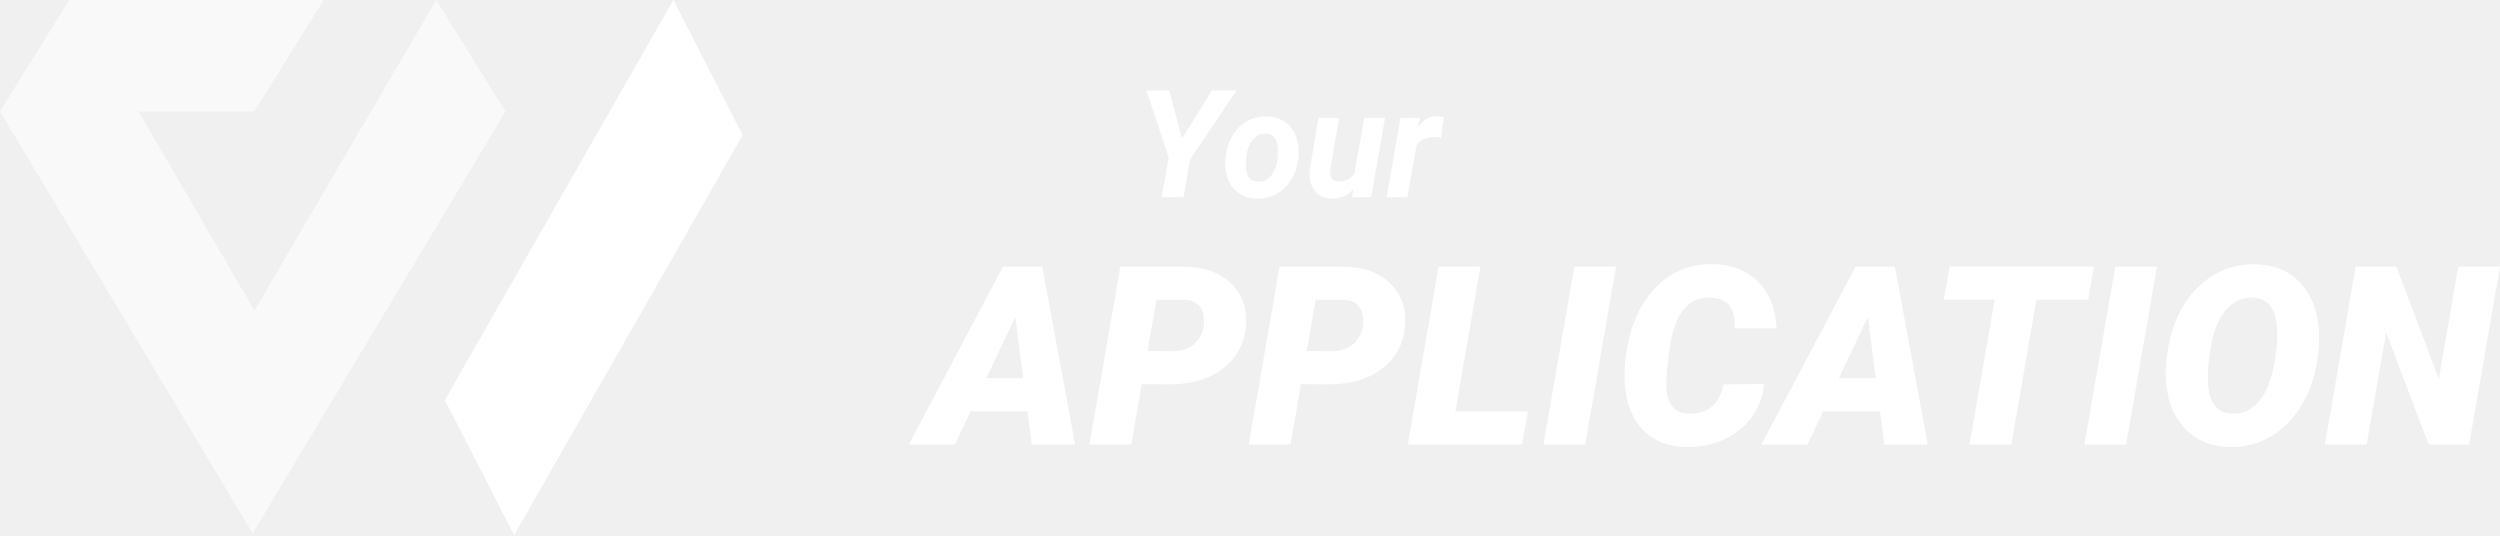
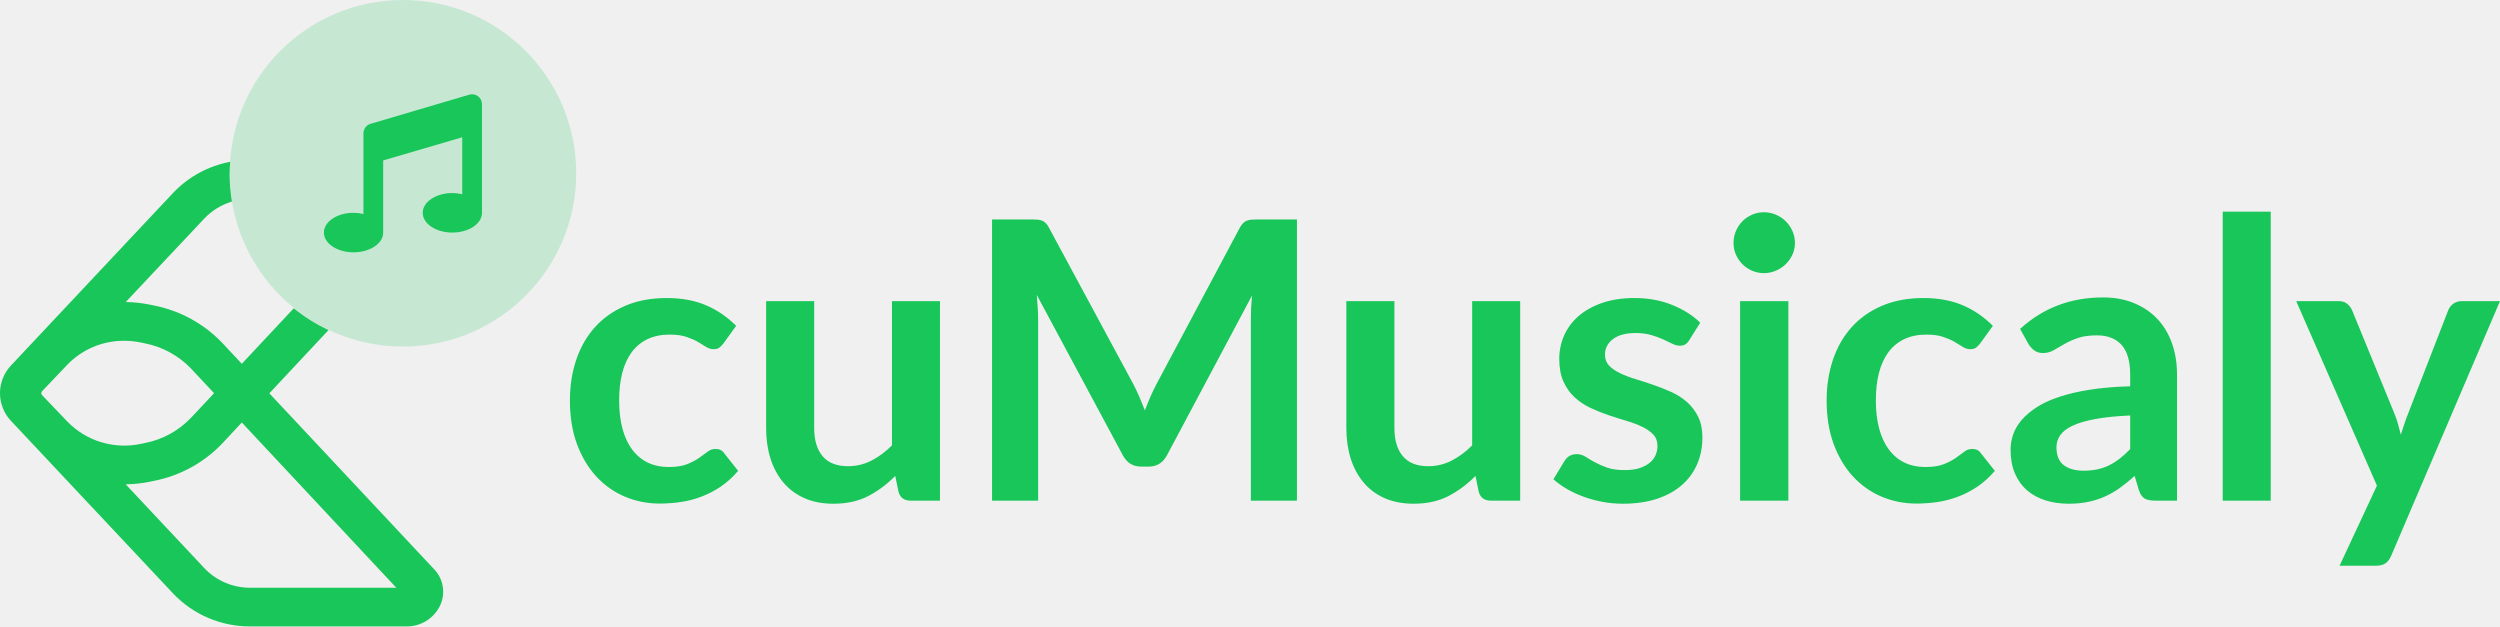
- <svg xmlns="http://www.w3.org/2000/svg" height="9.303" width="43.463" id="svg8" version="1.1" viewBox="0 0 43.463 9.303">
-   <defs id="defs12" />
-   <g transform="translate(-0.092782,-0.134992)" style="stroke-linejoin:bevel" id="g6">
-     <path style="fill:#ffffff;fill-opacity:0.588;stroke-linecap:round;paint-order:markers fill stroke" id="path2" transform="matrix(0.30094,0,0,0.29347,-22.568,-15.595)" d="m 104.5,60.2 -4,-6.6 L 90,72 83.3,60.2 H 90 l 4,-6.6 H 79.3 l -4,6.6 14.6,25 z" />
-     <path style="fill:#ffffff;fill-opacity:1" id="path4" transform="matrix(0.30094,0,0,0.29347,-22.568,-15.595)" d="m 105,85.3 -4,-8 13.2,-23.7 4,8 z" />
-     <text id="text881" y="-5.984" x="1.594" style="font-style:normal;font-variant:normal;font-weight:normal;font-stretch:normal;font-size:6.667px;line-height:1.25;font-family:Caveat;-inkscape-font-specification:Caveat;letter-spacing:0px;word-spacing:0px;fill:#000000;fill-opacity:1;stroke:none" xml:space="preserve">
-       <tspan y="-0.072" x="1.594" id="tspan879" />
-     </text>
-     <g id="text875" style="font-style:normal;font-variant:normal;font-weight:normal;font-stretch:normal;font-size:4.35px;line-height:1.25;font-family:Caveat;-inkscape-font-specification:Caveat;letter-spacing:0px;word-spacing:0px;fill:#000000;fill-opacity:1;stroke:none;stroke-width:0.652" aria-label="APPLICATION">
-       <path id="path918" style="font-style:italic;font-variant:normal;font-weight:normal;font-stretch:normal;font-family:'Roboto Black';-inkscape-font-specification:'Roboto Black, Italic';fill:#ffffff;fill-opacity:1;stroke-width:0.652" d="m 17.955,7.286 h -0.988 l -0.274,0.578 h -0.801 l 1.637,-3.092 h 0.684 l 0.571,3.092 H 18.03 Z M 17.24,6.71 h 0.641 L 17.745,5.644 Z" />
-       <path id="path920" style="font-style:italic;font-variant:normal;font-weight:normal;font-stretch:normal;font-family:'Roboto Black';-inkscape-font-specification:'Roboto Black, Italic';fill:#ffffff;fill-opacity:1;stroke-width:0.652" d="m 19.943,6.814 -0.183,1.049 h -0.726 l 0.535,-3.092 1.111,0.002 q 0.516,0 0.811,0.287 0.297,0.287 0.261,0.743 -0.025,0.312 -0.2,0.542 -0.174,0.229 -0.461,0.35 -0.285,0.121 -0.639,0.121 z m 0.1,-0.576 0.438,0.004 q 0.276,-0.006 0.423,-0.178 0.147,-0.174 0.117,-0.427 -0.017,-0.13 -0.1,-0.204 -0.081,-0.076 -0.215,-0.085 l -0.508,-0.002 z" />
-       <path id="path922" style="font-style:italic;font-variant:normal;font-weight:normal;font-stretch:normal;font-family:'Roboto Black';-inkscape-font-specification:'Roboto Black, Italic';fill:#ffffff;fill-opacity:1;stroke-width:0.652" d="M 22.711,6.814 22.528,7.863 H 21.802 l 0.535,-3.092 1.111,0.002 q 0.516,0 0.811,0.287 0.297,0.287 0.261,0.743 -0.025,0.312 -0.2,0.542 -0.174,0.229 -0.461,0.35 -0.285,0.121 -0.639,0.121 z m 0.1,-0.576 0.438,0.004 q 0.276,-0.006 0.423,-0.178 0.147,-0.174 0.117,-0.427 -0.017,-0.13 -0.1,-0.204 -0.081,-0.076 -0.215,-0.085 l -0.508,-0.002 z" />
-       <path id="path924" style="font-style:italic;font-variant:normal;font-weight:normal;font-stretch:normal;font-family:'Roboto Black';-inkscape-font-specification:'Roboto Black, Italic';fill:#ffffff;fill-opacity:1;stroke-width:0.652" d="m 25.395,7.29 h 1.259 l -0.1,0.573 h -1.986 l 0.535,-3.092 h 0.728 z" />
-       <path id="path926" style="font-style:italic;font-variant:normal;font-weight:normal;font-stretch:normal;font-family:'Roboto Black';-inkscape-font-specification:'Roboto Black, Italic';fill:#ffffff;fill-opacity:1;stroke-width:0.652" d="M 27.653,7.863 H 26.926 l 0.537,-3.092 h 0.724 z" />
-       <path id="path928" style="font-style:italic;font-variant:normal;font-weight:normal;font-stretch:normal;font-family:'Roboto Black';-inkscape-font-specification:'Roboto Black, Italic';fill:#ffffff;fill-opacity:1;stroke-width:0.652" d="m 30.762,6.81 q -0.028,0.325 -0.215,0.578 -0.185,0.253 -0.488,0.389 -0.302,0.136 -0.654,0.13 -0.484,-0.011 -0.762,-0.312 -0.278,-0.302 -0.304,-0.818 -0.019,-0.344 0.074,-0.75 0.096,-0.406 0.308,-0.705 0.215,-0.302 0.503,-0.45 0.291,-0.151 0.635,-0.144 0.505,0.009 0.799,0.304 0.295,0.295 0.321,0.813 l -0.724,-0.002 q 0.004,-0.282 -0.102,-0.404 -0.106,-0.121 -0.336,-0.13 -0.573,-0.019 -0.699,0.892 -0.057,0.412 -0.057,0.588 -0.011,0.522 0.387,0.537 0.257,0.009 0.41,-0.125 0.153,-0.136 0.195,-0.382 z" />
-       <path id="path930" style="font-style:italic;font-variant:normal;font-weight:normal;font-stretch:normal;font-family:'Roboto Black';-inkscape-font-specification:'Roboto Black, Italic';fill:#ffffff;fill-opacity:1;stroke-width:0.652" d="M 32.777,7.286 H 31.79 l -0.274,0.578 h -0.801 l 1.637,-3.092 h 0.684 l 0.571,3.092 H 32.852 Z M 32.062,6.71 h 0.641 L 32.567,5.644 Z" />
-       <path id="path932" style="font-style:italic;font-variant:normal;font-weight:normal;font-stretch:normal;font-family:'Roboto Black';-inkscape-font-specification:'Roboto Black, Italic';fill:#ffffff;fill-opacity:1;stroke-width:0.652" d="M 36.396,5.346 H 35.496 L 35.061,7.863 h -0.728 l 0.438,-2.517 h -0.886 l 0.102,-0.576 h 2.51 z" />
-       <path id="path934" style="font-style:italic;font-variant:normal;font-weight:normal;font-stretch:normal;font-family:'Roboto Black';-inkscape-font-specification:'Roboto Black, Italic';fill:#ffffff;fill-opacity:1;stroke-width:0.652" d="M 37.057,7.863 H 36.331 L 36.868,4.771 H 37.592 Z" />
-       <path id="path936" style="font-style:italic;font-variant:normal;font-weight:normal;font-stretch:normal;font-family:'Roboto Black';-inkscape-font-specification:'Roboto Black, Italic';fill:#ffffff;fill-opacity:1;stroke-width:0.652" d="M 38.852,7.906 Q 38.37,7.895 38.079,7.587 37.788,7.279 37.749,6.763 q -0.021,-0.255 0.04,-0.599 0.062,-0.346 0.219,-0.637 0.157,-0.291 0.393,-0.484 0.395,-0.325 0.909,-0.314 0.316,0.006 0.552,0.147 0.238,0.138 0.38,0.399 0.142,0.261 0.166,0.595 0.017,0.236 -0.03,0.537 -0.045,0.299 -0.168,0.573 -0.121,0.272 -0.314,0.48 -0.193,0.208 -0.457,0.331 -0.261,0.121 -0.588,0.115 z M 39.68,5.863 Q 39.659,5.332 39.268,5.31 38.966,5.296 38.769,5.55 38.571,5.803 38.508,6.298 q -0.04,0.306 -0.03,0.474 0.021,0.539 0.416,0.554 0.259,0.013 0.446,-0.185 0.187,-0.2 0.27,-0.578 0.083,-0.38 0.07,-0.701 z" />
-       <path id="path938" style="font-style:italic;font-variant:normal;font-weight:normal;font-stretch:normal;font-family:'Roboto Black';-inkscape-font-specification:'Roboto Black, Italic';fill:#ffffff;fill-opacity:1;stroke-width:0.652" d="M 43.019,7.863 H 42.316 L 41.576,5.911 41.237,7.863 h -0.726 l 0.535,-3.092 h 0.709 l 0.737,1.952 0.338,-1.952 h 0.726 z" />
-     </g>
-     <g id="text887" style="font-style:normal;font-variant:normal;font-weight:normal;font-stretch:normal;font-size:4.35px;line-height:1.25;font-family:Caveat;-inkscape-font-specification:Caveat;letter-spacing:0px;word-spacing:0px;fill:#000000;fill-opacity:1;stroke:none;stroke-width:0.652" aria-label="Your">
-       <path id="path941" style="font-style:italic;font-variant:normal;font-weight:bold;font-stretch:normal;font-size:2.61px;font-family:Roboto;-inkscape-font-specification:'Roboto Bold Italic';fill:#ffffff;fill-opacity:1;stroke-width:0.652" d="m 20.644,2.541 0.519,-0.833 h 0.428 l -0.81,1.203 -0.112,0.652 h -0.38 l 0.121,-0.694 -0.385,-1.16 0.394,-0.001 z" />
-       <path id="path943" style="font-style:italic;font-variant:normal;font-weight:bold;font-stretch:normal;font-size:2.61px;font-family:Roboto;-inkscape-font-specification:'Roboto Bold Italic';fill:#ffffff;fill-opacity:1;stroke-width:0.652" d="m 22.116,2.159 q 0.182,0.003 0.313,0.094 0.133,0.09 0.194,0.251 0.062,0.159 0.045,0.354 -0.029,0.329 -0.229,0.533 -0.199,0.203 -0.492,0.198 -0.18,-0.003 -0.311,-0.092 -0.131,-0.09 -0.194,-0.25 -0.062,-0.159 -0.045,-0.352 0.033,-0.342 0.232,-0.543 0.199,-0.201 0.487,-0.194 z M 21.753,3.027 q 0.003,0.122 0.057,0.194 0.055,0.07 0.154,0.073 0.166,0.005 0.26,-0.152 0.094,-0.158 0.088,-0.414 -0.005,-0.122 -0.06,-0.195 -0.054,-0.074 -0.154,-0.076 -0.161,-0.005 -0.257,0.152 -0.096,0.155 -0.088,0.419 z" />
-       <path id="path945" style="font-style:italic;font-variant:normal;font-weight:bold;font-stretch:normal;font-size:2.61px;font-family:Roboto;-inkscape-font-specification:'Roboto Bold Italic';fill:#ffffff;fill-opacity:1;stroke-width:0.652" d="m 23.625,3.42 q -0.153,0.172 -0.38,0.168 -0.199,-0.003 -0.301,-0.143 -0.102,-0.14 -0.079,-0.37 L 23.014,2.184 h 0.359 l -0.152,0.896 q -0.005,0.042 -0.001,0.079 0.013,0.127 0.141,0.131 0.167,0.005 0.277,-0.129 l 0.172,-0.977 h 0.362 l -0.24,1.379 h -0.335 z" />
-       <path id="path947" style="font-style:italic;font-variant:normal;font-weight:bold;font-stretch:normal;font-size:2.61px;font-family:Roboto;-inkscape-font-specification:'Roboto Bold Italic';fill:#ffffff;fill-opacity:1;stroke-width:0.652" d="M 25.145,2.53 Q 25.071,2.517 25.024,2.517 24.831,2.512 24.719,2.661 L 24.56,3.563 H 24.201 L 24.44,2.184 l 0.338,-0.001 -0.033,0.168 q 0.13,-0.195 0.321,-0.195 0.054,0 0.125,0.018 z" />
+ <svg xmlns="http://www.w3.org/2000/svg" height="193.295" width="771.423" id="svg33" version="1.1" viewBox="0 0 771.423 193.295">
+   <defs id="defs9">
+     <style id="style2">.cls-1{fill:url(#linear-gradient);}.cls-2{fill:#fff;}</style>
+     <linearGradient gradientUnits="userSpaceOnUse" y2="71.96" x2="0" y1="71.96" x1="136.75" id="linear-gradient">
+       <stop id="stop4" stop-color="#ffa448" offset="0" />
+       <stop id="stop6" stop-color="#ff4459" offset="1" />
+     </linearGradient>
+   </defs>
+   <path id="path919" d="M 177.809,53.471 A 53.471,53.471 0 0 1 124.338,106.942 53.471,53.471 0 0 1 70.867,53.471 53.471,53.471 0 0 1 124.338,0 53.471,53.471 0 0 1 177.809,53.471 Z" style="opacity:0.99;fill:#18c659;fill-opacity:0.193;fill-rule:nonzero;stroke:none;stroke-width:0.435;stroke-linecap:round;stroke-linejoin:round;stroke-miterlimit:4;stroke-dasharray:none;stroke-dashoffset:0;stroke-opacity:1" />
+   <text id="text911" y="154.48" x="171.844" style="font-style:normal;font-variant:normal;font-weight:normal;font-stretch:normal;font-size:6.667px;line-height:1.25;font-family:Caveat;-inkscape-font-specification:Caveat;letter-spacing:0px;word-spacing:0px;fill:#000000;fill-opacity:1;stroke:none" xml:space="preserve">
+     <tspan style="font-style:normal;font-variant:normal;font-weight:bold;font-stretch:normal;font-size:120px;font-family:Lato;-inkscape-font-specification:'Lato Bold';fill:#18c659;fill-opacity:1" y="154.48" x="171.844" id="tspan909">cuMusicaly</tspan>
+   </text>
+   <path id="path2" class="" d="m 144.762,29.225 -30.483,9.002 a 3.049,3.049 0 0 0 -2.135,2.907 v 24.904 a 13.242,13.242 0 0 0 -3.049,-0.373 c -5.049,0 -9.146,2.73 -9.146,6.097 0,3.367 4.097,6.097 9.146,6.097 5.049,0 9.146,-2.73 9.146,-6.097 v -22.262 l 24.389,-7.145 v 17.588 a 13.185,13.185 0 0 0 -3.049,-0.374 c -5.049,0 -9.146,2.73 -9.146,6.097 0,3.367 4.097,6.097 9.146,6.097 5.049,0 9.146,-2.729 9.146,-6.097 V 32.13 a 3.049,3.049 0 0 0 -3.965,-2.905 z" style="fill:#18c659;fill-opacity:1;stroke-width:0.095" />
+   <g transform="translate(0.00113726,49.36317)" style="fill:#18c659;fill-opacity:1" data-name="Layer 2" id="Layer_2">
+     <g style="fill:#18c659;fill-opacity:1" data-name="Layer 1" id="Layer_1-2">
+       <path id="path11" transform="translate(-4.8673877e-4,-0.00236318)" d="M 71.029,0.574 A 32.61,32.61 0 0 0 53.5,10.072 L 3.43,63.373 a 12.47,12.47 0 0 0 0,17.18 L 53.5,133.863 a 32.61,32.61 0 0 0 23.77,10.068 h 48.051 a 11.36,11.36 0 0 0 10.391,-6.27 10,10 0 0 0 -1.811,-11.43 L 83.111,72.002 101.359,52.492 a 53.471,53.471 0 0 1 -10.707,-6.725 l -16.041,17.125 -5.871,-6.27 A 39.66,39.66 0 0 0 47.59,44.922 l -1.459,-0.299 a 39,39 0 0 0 -7.34,-0.781 L 63.111,18.002 A 19.46,19.46 0 0 1 71.561,12.84 53.471,53.471 0 0 1 70.844,4.271 53.471,53.471 0 0 1 71.029,0.574 Z M 38.184,55.791 a 24.25,24.25 0 0 1 0.146,0.002 25.15,25.15 0 0 1 5,0.51 l 1.461,0.299 a 26.83,26.83 0 0 1 14.27,7.891 l 7,7.471 -7,7.469 a 26.77,26.77 0 0 1 -14.27,7.9 l -1.461,0.301 a 24.53,24.53 0 0 1 -22.5,-6.85 L 13,72.582 A 0.91,0.91 0 0 1 12.74,71.963 1,1 0 0 1 13,71.342 l 7.791,-8.189 A 24.25,24.25 0 0 1 38.184,55.791 Z M 74.611,81.002 122.291,132.002 H 77.27 a 19.43,19.43 0 0 1 -14.17,-6 L 38.781,100.082 a 39,39 0 0 0 7.35,-0.779 l 1.459,-0.301 A 39.64,39.64 0 0 0 68.74,87.312 Z" style="fill:#18c659;fill-opacity:1" />
    </g>
  </g>
</svg>
